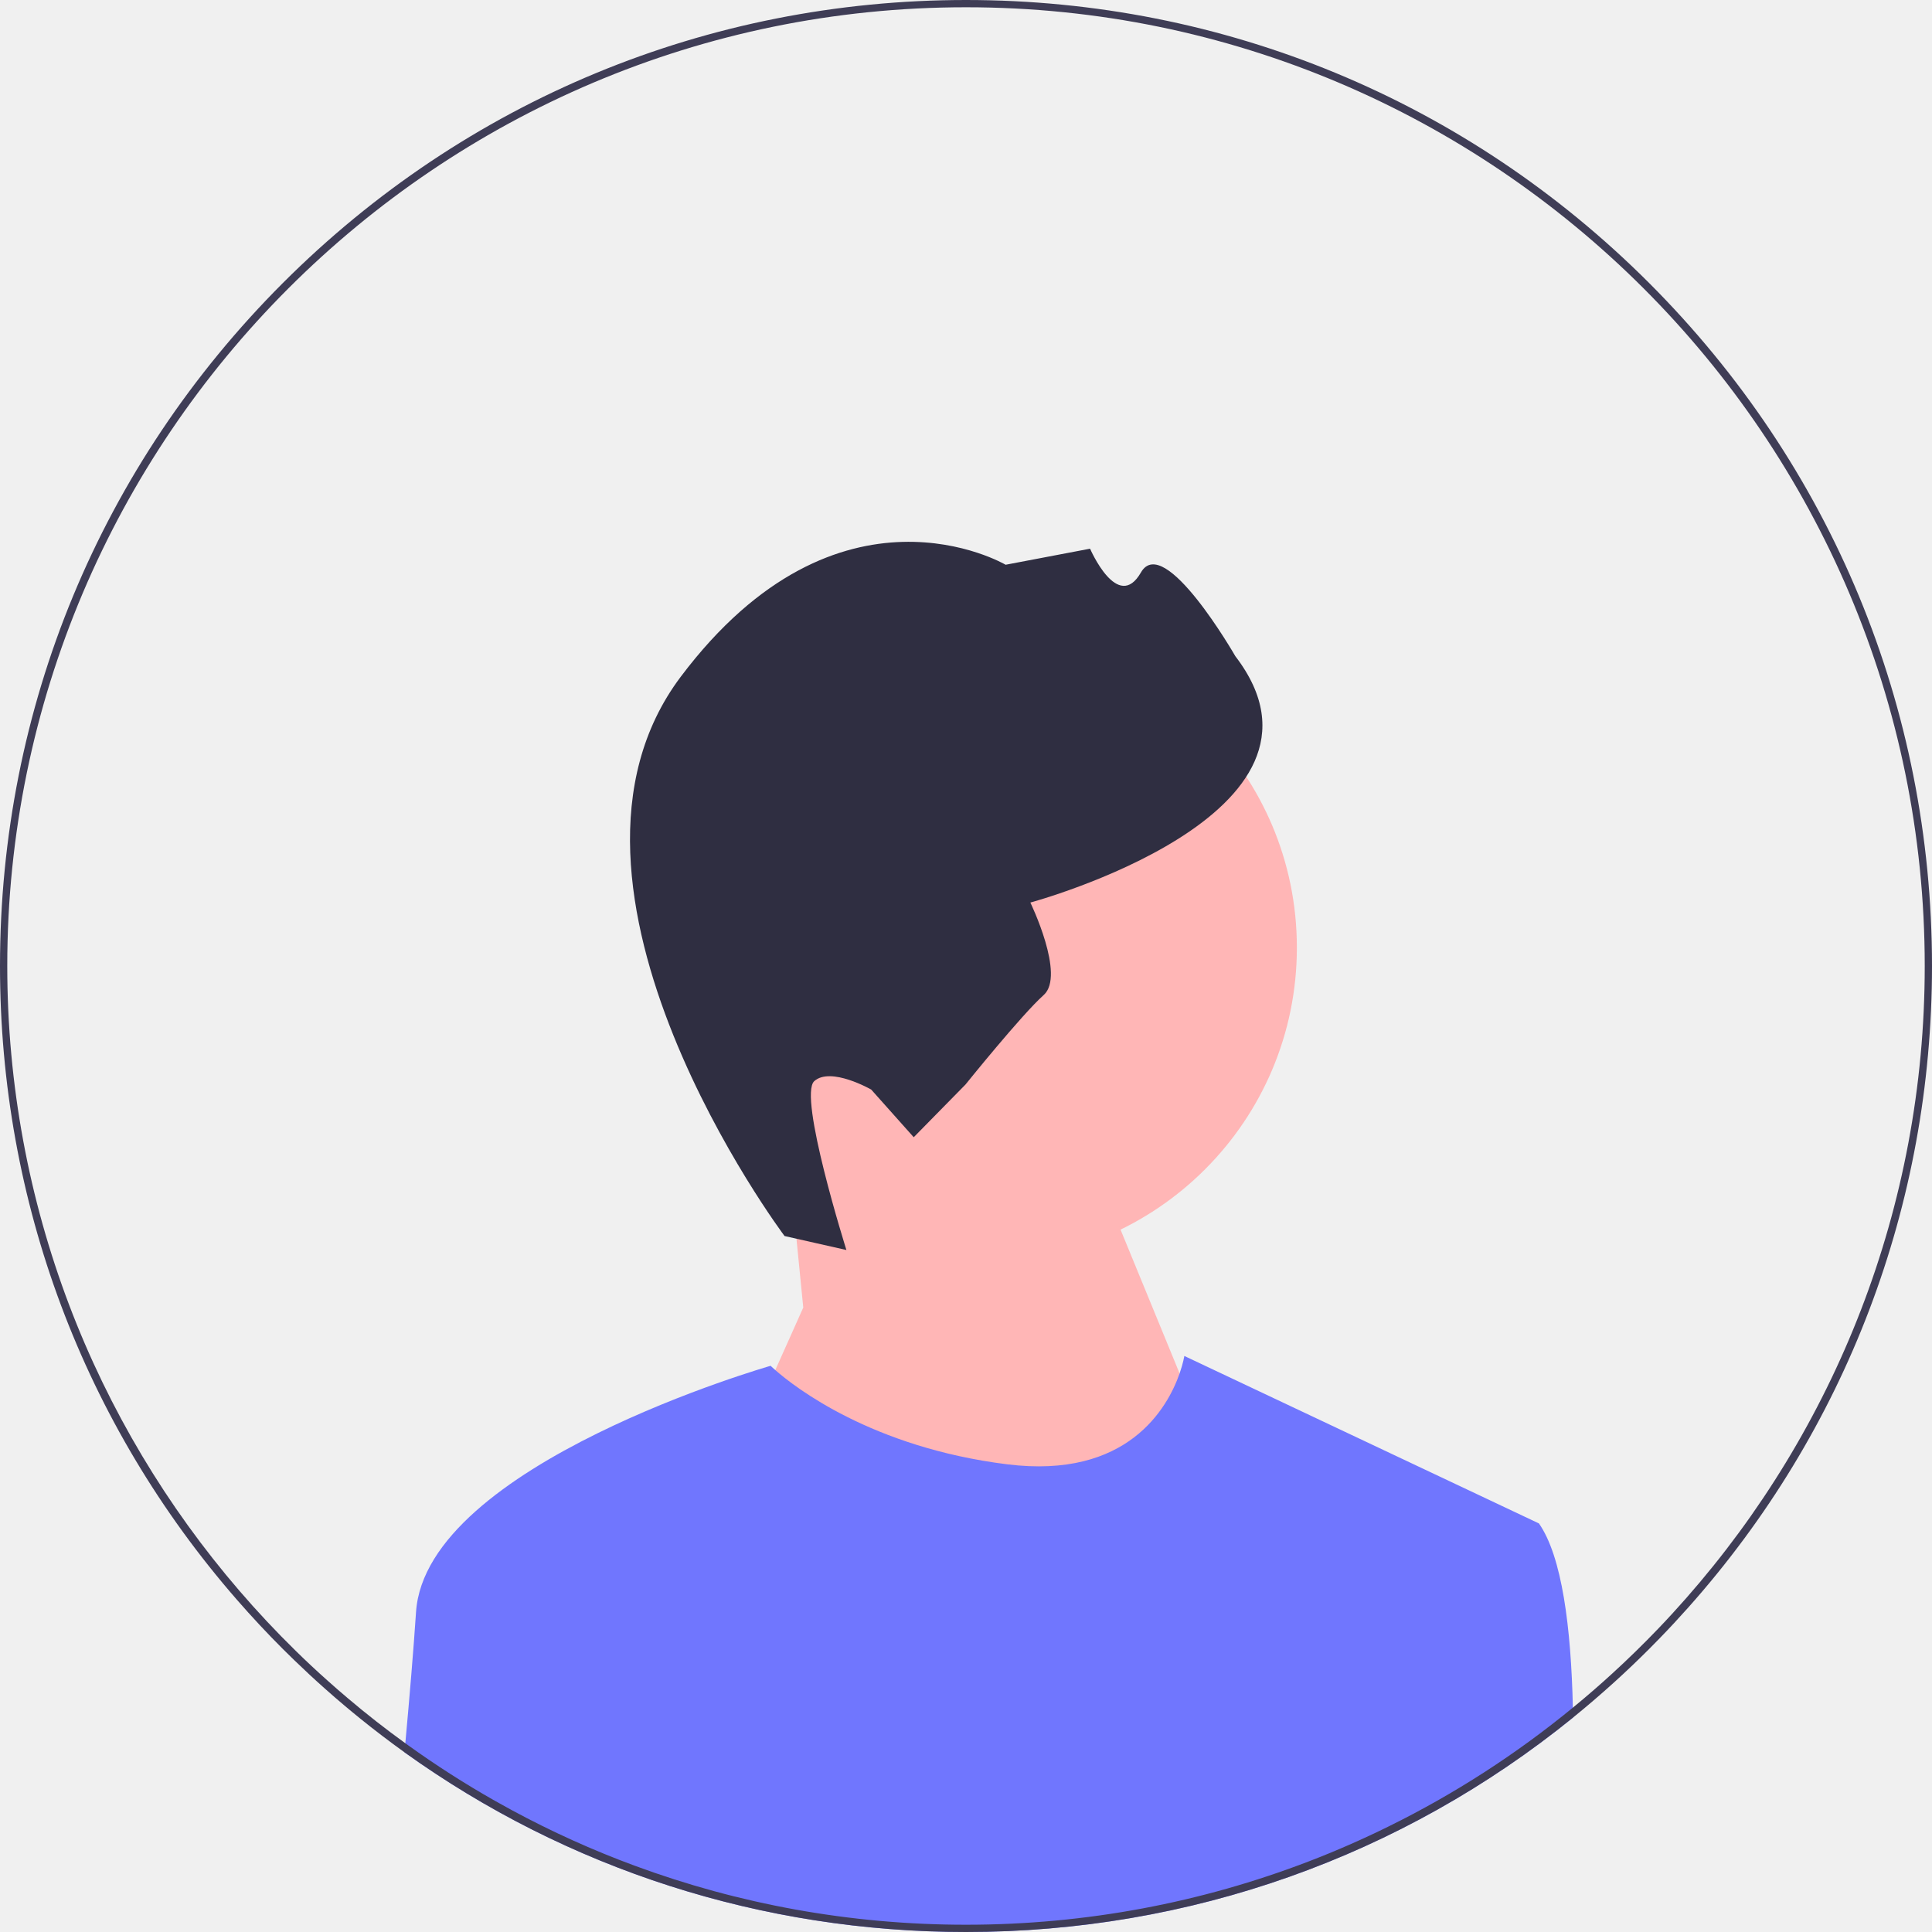
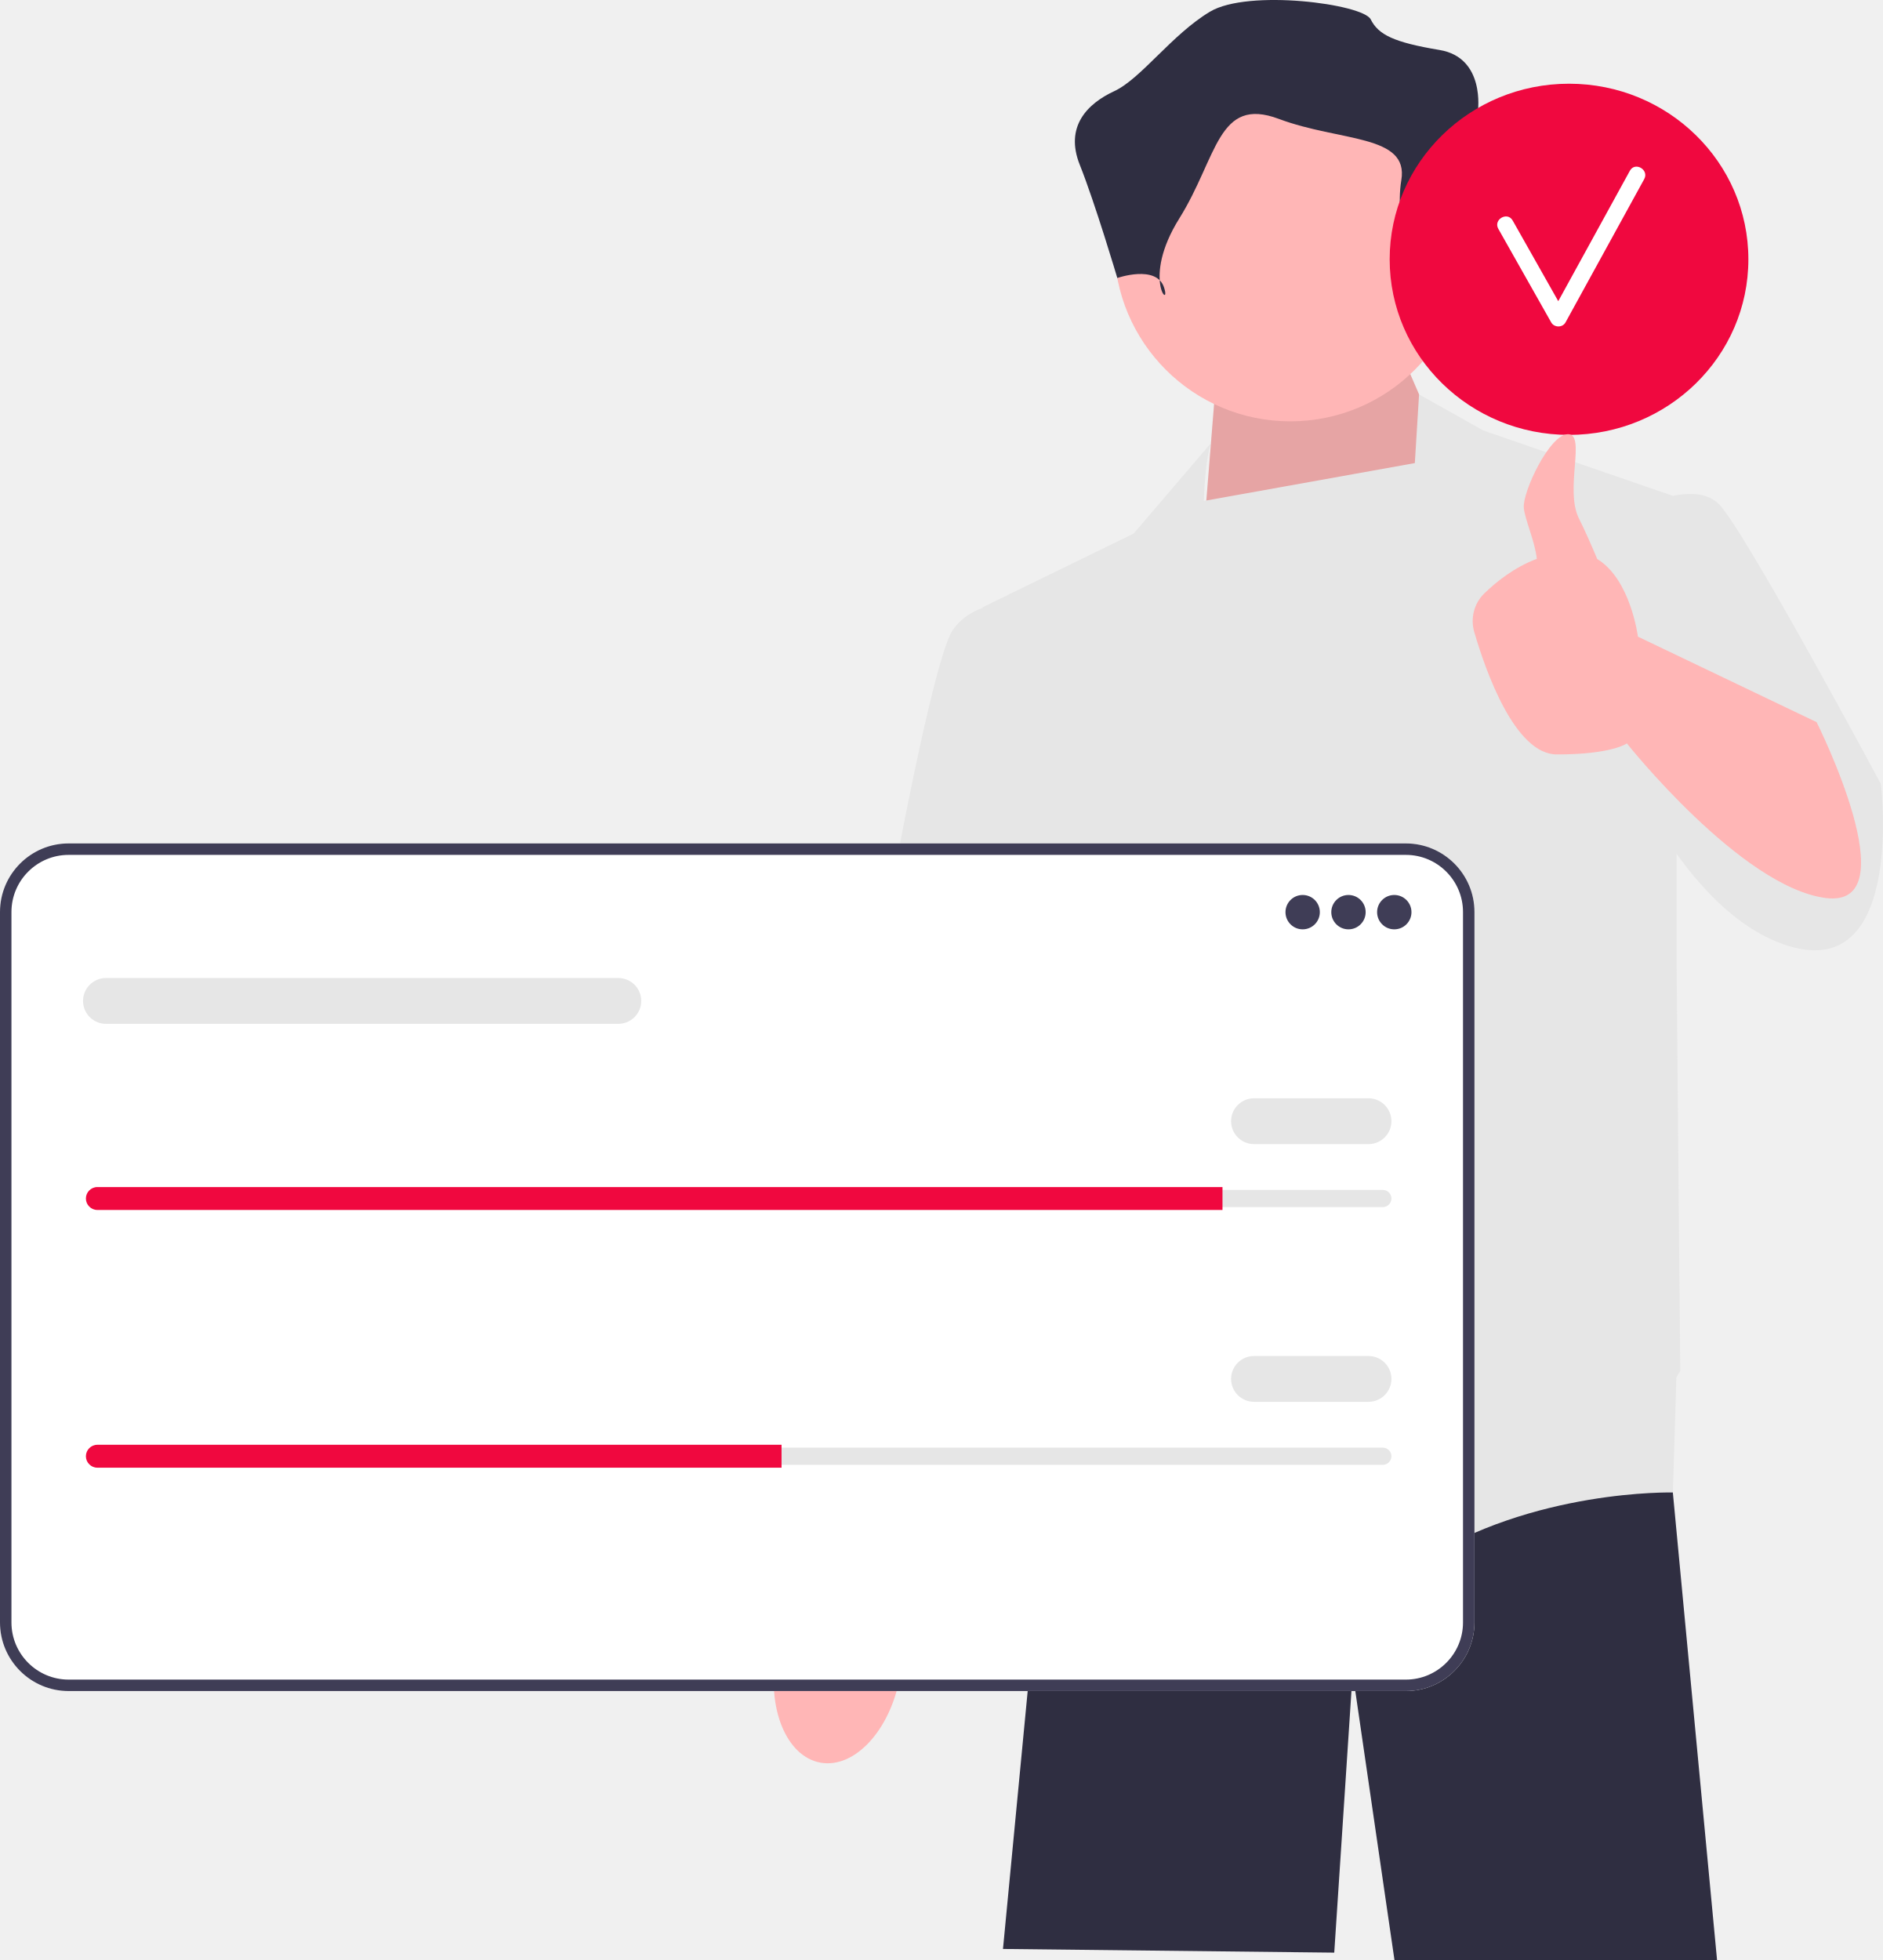
- <svg xmlns="http://www.w3.org/2000/svg" width="532" height="532" viewBox="0 0 532 532">
-   <circle cx="270.76" cy="260.934" r="86.349" fill="#ffb6b6" />
-   <polygon points="221.19 360.052 217.289 320.618 295.19 306.052 341.19 418.052 261.19 510.052 204.19 398.052 221.19 360.052" fill="#ffb6b6" />
-   <path d="m216.037,340.357l17.031,3.848s-13.388-42.455-8.844-46.508c4.544-4.053,15.68,2.333,15.68,2.333l11.702,13.12,14.254-14.512s15.475-19.242,21.534-24.646-3.673-25.464-3.673-25.464c0,0,89.892-24.239,56.443-67.84,0,0-19.611-34.185-25.997-23.049-6.386,11.136-14.002-6.55-14.002-6.55l-23.254,4.422s-45.894-27.06-89.453,30.83c-43.559,57.89,28.579,154.016,28.579,154.016h-0Z" fill="#2f2e41" />
-   <path d="m433.16,472.95c-47.19,38.26-105.57,59.05-167.16,59.05-56.24,0-109.81-17.34-154.62-49.48.08-.84.16-1.67.23-2.5,1.19-13,2.25-25.64,2.95-36.12,2.71-40.69,97.64-67.81,97.64-67.81,0,0,.43.43,1.29,1.18,5.24,4.6,26.51,21.28,63.81,25.94,33.26,4.16,44.21-15.57,47.52-25.02,1-2.88,1.3-4.81,1.3-4.81l97.64,46.11c6.37,9.1,8.86,28.7,9.35,50.73.02.91.04,1.81.05,2.73Z" fill="#7076fe" />
-   <path d="m454.09,77.91C403.85,27.67,337.05,0,266,0S128.15,27.67,77.91,77.91C27.67,128.15,0,194.95,0,266c0,64.85,23.05,126.16,65.29,174.57,4.03,4.63,8.24,9.14,12.62,13.52,1.03,1.03,2.07,2.06,3.12,3.06,2.8,2.71,5.65,5.36,8.55,7.93,1.76,1.57,3.54,3.11,5.34,4.62,1.41,1.19,2.82,2.36,4.25,3.51.03.03.05.05.08.07,3.97,3.2,8.01,6.28,12.13,9.24,44.81,32.14,98.38,49.48,154.62,49.48,61.59,0,119.97-20.79,167.16-59.05,3.85-3.12,7.62-6.36,11.32-9.71,3.27-2.96,6.47-6.01,9.61-9.15.99-.99,1.98-1.99,2.95-3,2.7-2.78,5.32-5.61,7.88-8.48,43.37-48.72,67.08-110.84,67.08-176.61,0-71.05-27.67-137.85-77.91-188.09Zm10.18,362.21c-2.5,2.84-5.06,5.64-7.68,8.37-4.08,4.25-8.29,8.37-12.64,12.34-1.65,1.52-3.32,3-5.01,4.47-1.92,1.67-3.86,3.31-5.83,4.92-15.53,12.75-32.54,23.75-50.73,32.71-7.19,3.55-14.56,6.78-22.1,9.67-29.29,11.24-61.08,17.4-94.28,17.4-32.04,0-62.76-5.74-91.19-16.24-11.67-4.3-22.95-9.41-33.78-15.26-1.59-.86-3.17-1.73-4.74-2.62-8.26-4.68-16.25-9.79-23.92-15.31-.25-.18-.51-.37-.76-.55-5.46-3.94-10.77-8.09-15.9-12.45-1.88-1.59-3.74-3.2-5.57-4.85-2.98-2.65-5.9-5.38-8.75-8.18-5.4-5.29-10.56-10.8-15.49-16.53C26.09,391.77,2,331.65,2,266,2,120.43,120.43,2,266,2s264,118.43,264,264c0,66.66-24.83,127.62-65.73,174.12Z" fill="#3f3d56" />
+ <svg xmlns="http://www.w3.org/2000/svg" width="511.563" height="532.448" viewBox="0 0 511.563 532.448">
+   <polygon points="454.491 405.208 454.481 405.448 466.491 532.448 378.851 532.448 367.491 454.448 362.491 530.448 272.491 529.448 282.051 429.668 290.181 383.418 290.181 383.408 291.401 376.448 452.101 376.448 452.311 378.968 454.491 405.208" fill="#2f2e41" />
+   <path d="M222.883,478.831c9.282,1.691,18.96-8.762,21.618-23.348,1.163-6.385,.788-12.503-.78-17.506l1.423-8.408,23.883-113.109s43.98-87.975,43.979-103.248c-.001-15.273-12.722-22.763-12.722-22.763l-17.214,.161-53.983,131.847-9.722,97.43-1.573,13.367c-3.232,4.129-5.741,9.721-6.903,16.106-2.657,14.586,2.713,27.78,11.995,29.471Z" fill="#ffb6b6" />
+   <polygon points="397.991 135.948 381.991 98.948 329.991 107.948 326.491 151.48 397.991 135.948" fill="#ffb6b6" />
+   <polygon points="397.991 135.948 381.991 98.948 329.991 107.948 326.491 151.48 397.991 135.948" opacity=".1" />
+   <path d="M510.991,212.948s-37-69-44-76c-3.116-3.116-8.015-3.16-12.493-2.251l-51.507-17.749-17.458-9.809-1.15,18.662-57.315,10.287c.318-11.381,1.924-15.71,1.924-15.71l-21,24.569-41,20,.022,.18c-3.009,1.05-5.861,2.847-8.022,5.82-8,11-30,145-30,145l47,10,6.396-40.14,4.604,36.14,3.5,67.5s64,55,95,35,69-19,69-19l.948-31.288c.675-1.079,1.052-1.712,1.052-1.712l-1-110.984v-29.532c7.618,10.614,16.812,19.741,27.5,24.016,35,14,28-43,28-43Z" fill="#e6e6e6" />
+   <circle cx="350.556" cy="66.62" r="47.838" fill="#ffb6b6" />
+   <path d="M384.875,80.139s4.16-14.56,13.52-13.52c9.36,1.04,11.44-7.28,9.36-11.44-2.08-4.16-6.24-24.959-6.24-24.959,0,0,2.08-14.56-10.4-16.639-12.48-2.08-16.639-4.16-18.719-8.32-2.08-4.16-33.279-8.32-43.679-2.08-10.4,6.24-18.719,18.212-25.999,21.585-7.28,3.374-13.52,9.614-9.36,20.013,4.16,10.4,10.193,30.739,10.193,30.739,0,0,10.606-3.7,12.686,2.54,2.08,6.24-6.24-2.08,4.16-18.719,10.4-16.639,10.4-33.279,27.039-27.039,16.639,6.24,35.359,4.16,33.279,16.639-2.08,12.48,4.16,31.199,4.16,31.199Z" fill="#2f2e41" />
+   <g>
+     <path d="M381.949,459.384H18.633c-10.275,0-18.633-8.359-18.633-18.633V247.758c0-10.274,8.359-18.633,18.633-18.633H381.949c10.275,0,18.633,8.359,18.633,18.633v192.993c0,10.274-8.359,18.633-18.633,18.633Z" fill="#fff" />
+     <path d="M381.949,459.384H18.633c-10.275,0-18.633-8.359-18.633-18.633V247.758c0-10.274,8.359-18.633,18.633-18.633H381.949c10.275,0,18.633,8.359,18.633,18.633v192.993c0,10.274-8.359,18.633-18.633,18.633ZM18.633,232.236c-8.558,0-15.522,6.963-15.522,15.522v192.993c0,8.558,6.963,15.522,15.522,15.522H381.949c8.558,0,15.522-6.963,15.522-15.522V247.758c0-8.558-6.963-15.522-15.522-15.522H18.633Z" fill="#3f3d56" />
+     <circle cx="353.908" cy="247.794" r="4.667" fill="#3f3d56" />
+     <circle cx="366.355" cy="247.794" r="4.667" fill="#3f3d56" />
+     <circle cx="378.801" cy="247.794" r="4.667" fill="#3f3d56" />
+     <path d="M26.449,323.251c-1.287,0-2.334,1.047-2.334,2.334,0,.627,.242,1.208,.682,1.636,.444,.454,1.025,.697,1.652,.697H375.69c1.287,0,2.334-1.047,2.334-2.334,0-.627-.242-1.208-.682-1.636-.444-.454-1.025-.697-1.652-.697H26.449Z" fill="#e6e6e6" />
+     <path d="M332.127,322.473v6.223H26.449c-.856,0-1.634-.342-2.194-.918-.576-.56-.918-1.338-.918-2.194,0-1.711,1.4-3.112,3.112-3.112H332.127Z" fill="#f0083f" />
+     <path d="M371.8,310.805h-31.116c-3.431,0-6.223-2.791-6.223-6.223s2.792-6.223,6.223-6.223h31.116c3.431,0,6.223,2.791,6.223,6.223s-2.792,6.223-6.223,6.223Z" fill="#e6e6e6" />
+     <path d="M167.99,278.133H28.782c-3.431,0-6.223-2.791-6.223-6.223s2.792-6.223,6.223-6.223H167.99c3.431,0,6.223,2.791,6.223,6.223s-2.792,6.223-6.223,6.223Z" fill="#e6e6e6" />
+     <path d="M26.449,393.262c-1.287,0-2.334,1.047-2.334,2.334,0,.627,.242,1.208,.682,1.636,.444,.454,1.025,.697,1.652,.697H375.69c1.287,0,2.334-1.047,2.334-2.334,0-.627-.242-1.208-.682-1.636-.444-.454-1.025-.697-1.652-.697H26.449Z" fill="#e6e6e6" />
+     <path d="M212.33,392.485v6.223H26.449c-.856,0-1.634-.342-2.194-.918-.576-.56-.918-1.338-.918-2.194,0-1.711,1.4-3.112,3.112-3.112H212.33Z" fill="#f0083f" />
+     <path d="M371.8,380.816h-31.116c-3.431,0-6.223-2.791-6.223-6.223s2.792-6.223,6.223-6.223h31.116c3.431,0,6.223,2.791,6.223,6.223s-2.792,6.223-6.223,6.223Z" fill="#e6e6e6" />
+   </g>
+   <g>
+     <ellipse cx="426.274" cy="70.441" rx="48.726" ry="47.7" fill="#f0083f" />
+     <path d="M442.811,46.381c-6.487,11.812-12.974,23.624-19.461,35.437-4.134-7.305-8.246-14.623-12.391-21.922-1.431-2.521-5.325-.254-3.89,2.274,4.804,8.461,9.559,16.951,14.364,25.413,.821,1.447,3.077,1.48,3.89,0,7.126-12.976,14.252-25.951,21.378-38.927,1.396-2.543-2.492-4.818-3.89-2.274Z" fill="#fff" />
+   </g>
+   <path d="M493.538,196.172l-48.547-23.223s-1.95-15.544-11.054-21.088c-1.548-3.692-3.329-7.749-4.946-10.963-4-7.949,2-22.949-3-22.949s-12.391,15.775-12,20c.3,3.243,2.981,8.905,3.534,13.861-6.097,2.299-11.016,6.241-14.25,9.379-2.799,2.716-3.838,6.768-2.745,10.511,3.169,10.847,11.092,33.249,22.46,33.249,15,0,19-3,19-3,0,0,31,39,54,42s-2.453-47.777-2.453-47.777Z" fill="#ffb6b6" />
</svg>
